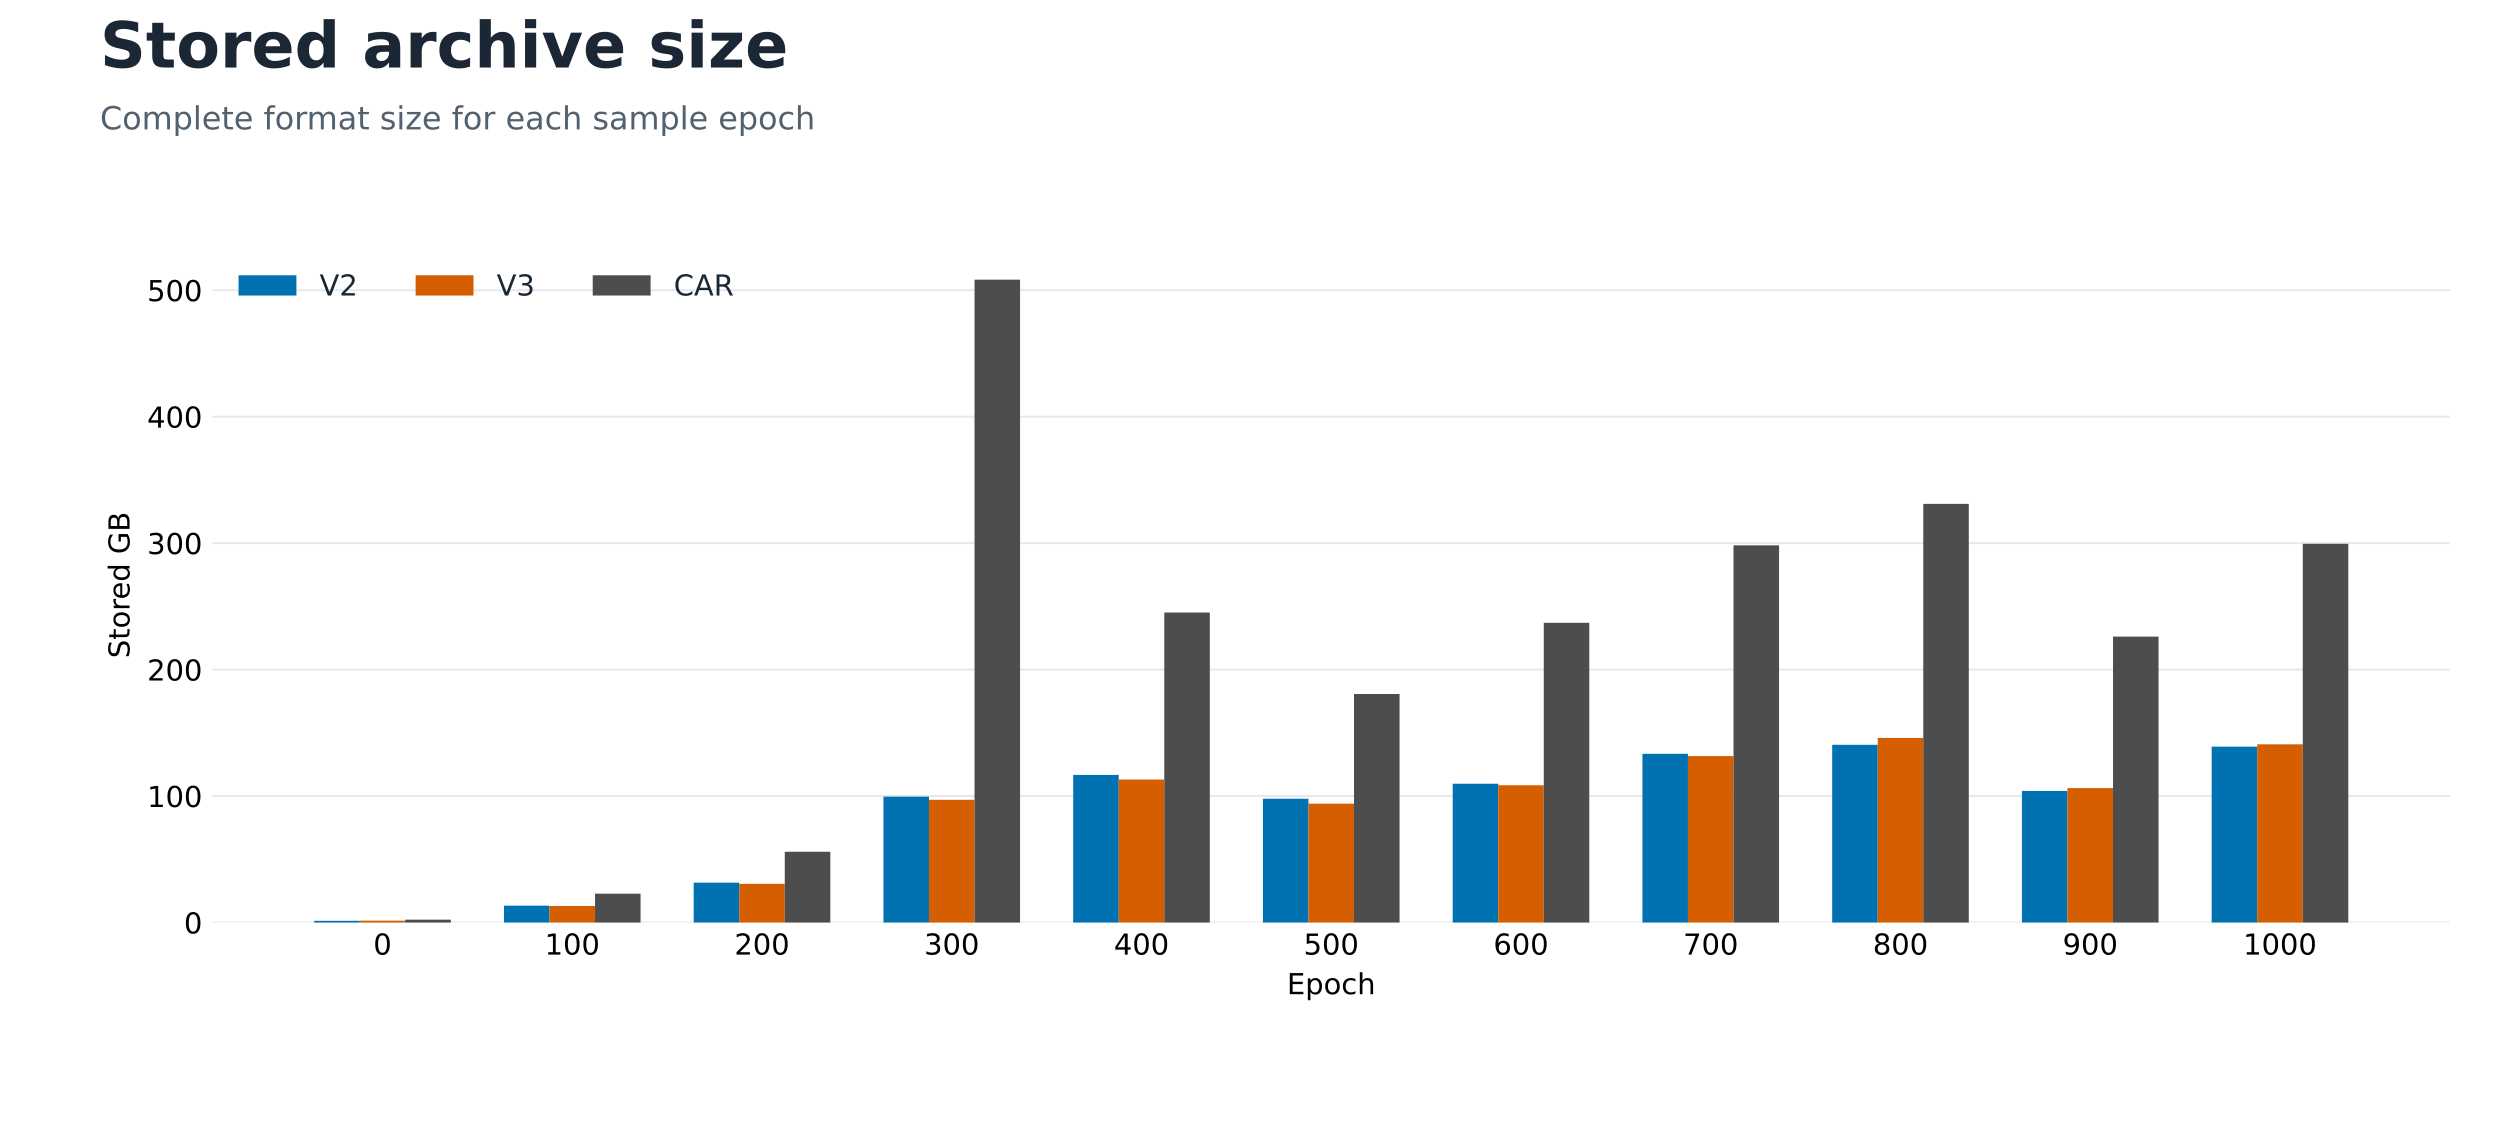
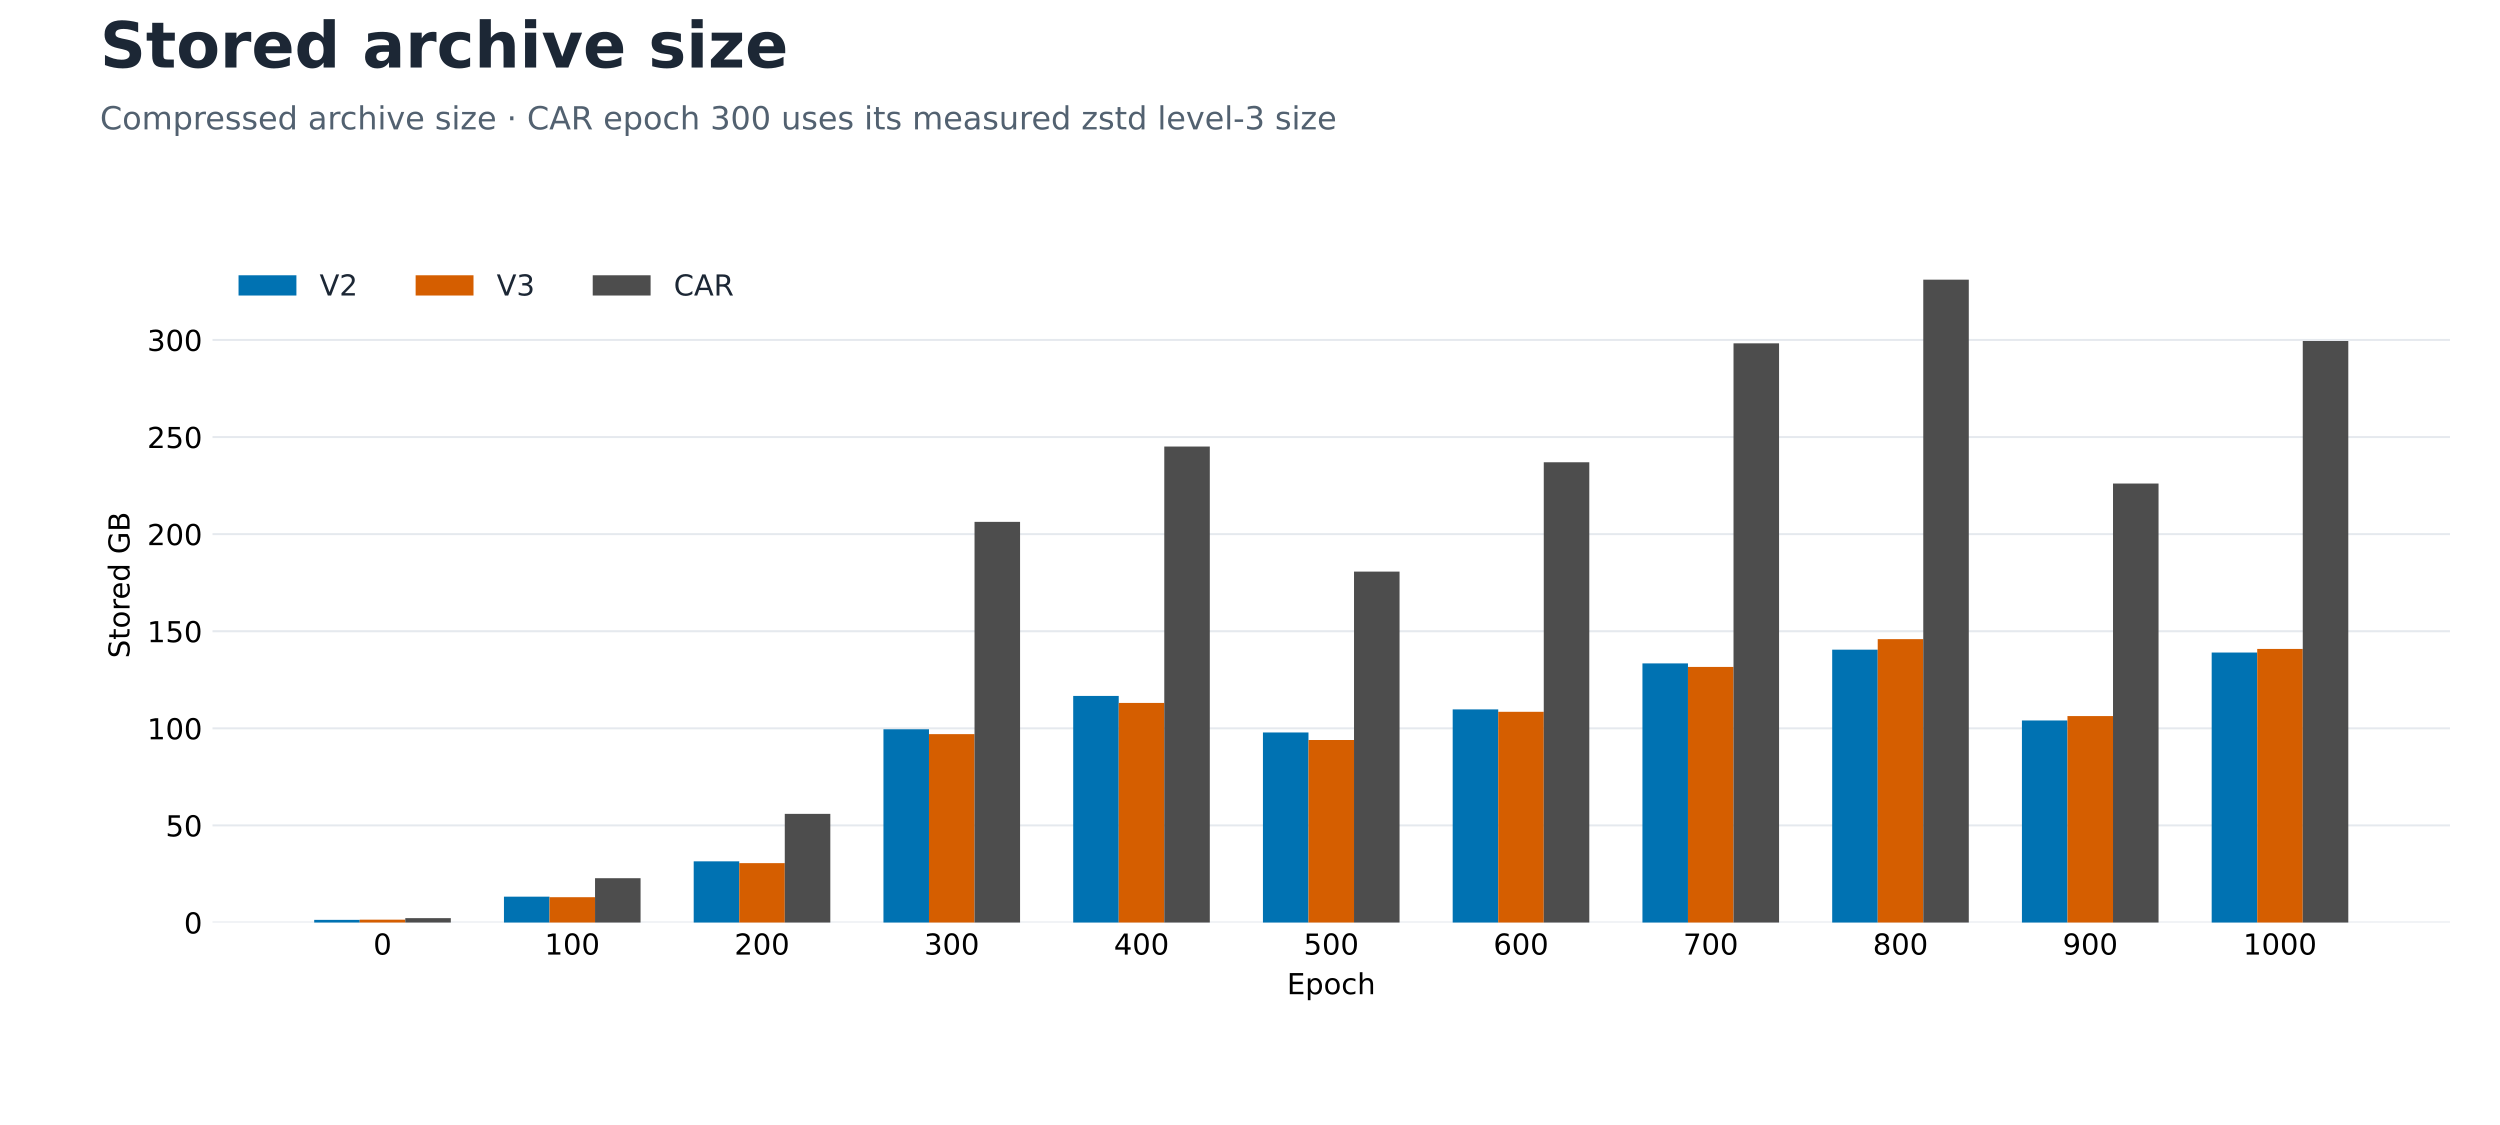
<svg xmlns="http://www.w3.org/2000/svg" width="864pt" height="388.8pt" viewBox="0 0 864 388.8" version="1.1">
  <defs>
    <style type="text/css">*{stroke-linejoin: round; stroke-linecap: butt}</style>
  </defs>
  <g id="figure_1">
    <g id="patch_1">
      <path d="M 0 388.8 L 864 388.8 L 864 0 L 0 0 z " style="fill: #ffffff" />
    </g>
    <g id="axes_1">
      <g id="patch_2">
        <path d="M 73.44 318.816 L 846.72 318.816 L 846.72 85.536 L 73.44 85.536 z " style="fill: #ffffff" />
      </g>
      <g id="matplotlib.axis_1">
        <g id="xtick_1">
          <g id="line2d_1" />
          <g id="text_1">
            <text style="font-size: 10px; font-family: 'DejaVu Sans'; text-anchor: middle" x="132.197" y="329.914" transform="rotate(-0 132.1967 329.9144)">0</text>
          </g>
        </g>
        <g id="xtick_2">
          <g id="line2d_2" />
          <g id="text_2">
            <text style="font-size: 10px; font-family: 'DejaVu Sans'; text-anchor: middle" x="197.773" y="329.914" transform="rotate(-0 197.7734 329.9144)">100</text>
          </g>
        </g>
        <g id="xtick_3">
          <g id="line2d_3" />
          <g id="text_3">
            <text style="font-size: 10px; font-family: 'DejaVu Sans'; text-anchor: middle" x="263.35" y="329.914" transform="rotate(-0 263.35 329.9144)">200</text>
          </g>
        </g>
        <g id="xtick_4">
          <g id="line2d_4" />
          <g id="text_4">
            <text style="font-size: 10px; font-family: 'DejaVu Sans'; text-anchor: middle" x="328.927" y="329.914" transform="rotate(-0 328.9267 329.9144)">300</text>
          </g>
        </g>
        <g id="xtick_5">
          <g id="line2d_5" />
          <g id="text_5">
            <text style="font-size: 10px; font-family: 'DejaVu Sans'; text-anchor: middle" x="394.503" y="329.914" transform="rotate(-0 394.5033 329.9144)">400</text>
          </g>
        </g>
        <g id="xtick_6">
          <g id="line2d_6" />
          <g id="text_6">
            <text style="font-size: 10px; font-family: 'DejaVu Sans'; text-anchor: middle" x="460.08" y="329.914" transform="rotate(-0 460.08 329.9144)">500</text>
          </g>
        </g>
        <g id="xtick_7">
          <g id="line2d_7" />
          <g id="text_7">
            <text style="font-size: 10px; font-family: 'DejaVu Sans'; text-anchor: middle" x="525.657" y="329.914" transform="rotate(-0 525.6567 329.9144)">600</text>
          </g>
        </g>
        <g id="xtick_8">
          <g id="line2d_8" />
          <g id="text_8">
            <text style="font-size: 10px; font-family: 'DejaVu Sans'; text-anchor: middle" x="591.233" y="329.914" transform="rotate(-0 591.2333 329.9144)">700</text>
          </g>
        </g>
        <g id="xtick_9">
          <g id="line2d_9" />
          <g id="text_9">
            <text style="font-size: 10px; font-family: 'DejaVu Sans'; text-anchor: middle" x="656.81" y="329.914" transform="rotate(-0 656.81 329.9144)">800</text>
          </g>
        </g>
        <g id="xtick_10">
          <g id="line2d_10" />
          <g id="text_10">
            <text style="font-size: 10px; font-family: 'DejaVu Sans'; text-anchor: middle" x="722.387" y="329.914" transform="rotate(-0 722.3866 329.9144)">900</text>
          </g>
        </g>
        <g id="xtick_11">
          <g id="line2d_11" />
          <g id="text_11">
            <text style="font-size: 10px; font-family: 'DejaVu Sans'; text-anchor: middle" x="787.963" y="329.914" transform="rotate(-0 787.9633 329.9144)">1000</text>
          </g>
        </g>
        <g id="text_12">
          <text style="font-size: 10px; font-family: 'DejaVu Sans'; text-anchor: middle" x="460.08" y="343.593" transform="rotate(-0 460.08 343.5926)">Epoch</text>
        </g>
      </g>
      <g id="matplotlib.axis_2">
        <g id="ytick_1">
          <g id="line2d_12">
            <path d="M 73.44 318.816 L 846.72 318.816 " clip-path="url(#p38960a52bc)" style="fill: none; stroke: #e5e9ee; stroke-width: 0.7; stroke-linecap: square" />
          </g>
          <g id="line2d_13" />
          <g id="text_13">
            <text style="font-size: 10px; font-family: 'DejaVu Sans'; text-anchor: end" x="69.94" y="322.615" transform="rotate(-0 69.94 322.6152)">0</text>
          </g>
        </g>
        <g id="ytick_2">
          <g id="line2d_14">
-             <path d="M 73.44 275.111 L 846.72 275.111 " clip-path="url(#p38960a52bc)" style="fill: none; stroke: #e5e9ee; stroke-width: 0.7; stroke-linecap: square" />
+             <path d="M 73.44 285.261 L 846.72 285.261 " clip-path="url(#p38960a52bc)" style="fill: none; stroke: #e5e9ee; stroke-width: 0.7; stroke-linecap: square" />
          </g>
          <g id="line2d_15" />
          <g id="text_14">
-             <text style="font-size: 10px; font-family: 'DejaVu Sans'; text-anchor: end" x="69.94" y="278.91" transform="rotate(-0 69.94 278.9102)">100</text>
+             <text style="font-size: 10px; font-family: 'DejaVu Sans'; text-anchor: end" x="69.94" y="289.061" transform="rotate(-0 69.94 289.0606)">50</text>
          </g>
        </g>
        <g id="ytick_3">
          <g id="line2d_16">
-             <path d="M 73.44 231.406 L 846.72 231.406 " clip-path="url(#p38960a52bc)" style="fill: none; stroke: #e5e9ee; stroke-width: 0.7; stroke-linecap: square" />
+             <path d="M 73.44 251.707 L 846.72 251.707 " clip-path="url(#p38960a52bc)" style="fill: none; stroke: #e5e9ee; stroke-width: 0.7; stroke-linecap: square" />
          </g>
          <g id="line2d_17" />
          <g id="text_15">
-             <text style="font-size: 10px; font-family: 'DejaVu Sans'; text-anchor: end" x="69.94" y="235.205" transform="rotate(-0 69.94 235.2052)">200</text>
+             <text style="font-size: 10px; font-family: 'DejaVu Sans'; text-anchor: end" x="69.94" y="255.506" transform="rotate(-0 69.94 255.5059)">100</text>
          </g>
        </g>
        <g id="ytick_4">
          <g id="line2d_18">
-             <path d="M 73.44 187.701 L 846.72 187.701 " clip-path="url(#p38960a52bc)" style="fill: none; stroke: #e5e9ee; stroke-width: 0.7; stroke-linecap: square" />
+             <path d="M 73.44 218.152 L 846.72 218.152 " clip-path="url(#p38960a52bc)" style="fill: none; stroke: #e5e9ee; stroke-width: 0.7; stroke-linecap: square" />
          </g>
          <g id="line2d_19" />
          <g id="text_16">
-             <text style="font-size: 10px; font-family: 'DejaVu Sans'; text-anchor: end" x="69.94" y="191.5" transform="rotate(-0 69.94 191.5002)">300</text>
+             <text style="font-size: 10px; font-family: 'DejaVu Sans'; text-anchor: end" x="69.94" y="221.951" transform="rotate(-0 69.94 221.9512)">150</text>
          </g>
        </g>
        <g id="ytick_5">
          <g id="line2d_20">
-             <path d="M 73.44 143.996 L 846.72 143.996 " clip-path="url(#p38960a52bc)" style="fill: none; stroke: #e5e9ee; stroke-width: 0.7; stroke-linecap: square" />
+             <path d="M 73.44 184.597 L 846.72 184.597 " clip-path="url(#p38960a52bc)" style="fill: none; stroke: #e5e9ee; stroke-width: 0.7; stroke-linecap: square" />
          </g>
          <g id="line2d_21" />
          <g id="text_17">
-             <text style="font-size: 10px; font-family: 'DejaVu Sans'; text-anchor: end" x="69.94" y="147.795" transform="rotate(-0 69.94 147.7951)">400</text>
+             <text style="font-size: 10px; font-family: 'DejaVu Sans'; text-anchor: end" x="69.94" y="188.397" transform="rotate(-0 69.94 188.3966)">200</text>
          </g>
        </g>
        <g id="ytick_6">
          <g id="line2d_22">
-             <path d="M 73.44 100.291 L 846.72 100.291 " clip-path="url(#p38960a52bc)" style="fill: none; stroke: #e5e9ee; stroke-width: 0.7; stroke-linecap: square" />
+             <path d="M 73.44 151.043 L 846.72 151.043 " clip-path="url(#p38960a52bc)" style="fill: none; stroke: #e5e9ee; stroke-width: 0.7; stroke-linecap: square" />
          </g>
          <g id="line2d_23" />
          <g id="text_18">
-             <text style="font-size: 10px; font-family: 'DejaVu Sans'; text-anchor: end" x="69.94" y="104.09" transform="rotate(-0 69.94 104.0901)">500</text>
-           </g>
-         </g>
-         <g id="text_19">
+             <text style="font-size: 10px; font-family: 'DejaVu Sans'; text-anchor: end" x="69.94" y="154.842" transform="rotate(-0 69.94 154.8419)">250</text>
+           </g>
+         </g>
+         <g id="ytick_7">
+           <g id="line2d_24">
+             <path d="M 73.44 117.488 L 846.72 117.488 " clip-path="url(#p38960a52bc)" style="fill: none; stroke: #e5e9ee; stroke-width: 0.7; stroke-linecap: square" />
+           </g>
+           <g id="line2d_25" />
+           <g id="text_19">
+             <text style="font-size: 10px; font-family: 'DejaVu Sans'; text-anchor: end" x="69.94" y="121.287" transform="rotate(-0 69.94 121.2873)">300</text>
+           </g>
+         </g>
+         <g id="text_20">
          <text style="font-size: 10px; font-family: 'DejaVu Sans'; text-anchor: middle" x="44.773" y="202.176" transform="rotate(-90 44.77281 202.176)">Stored GB</text>
        </g>
      </g>
      <g id="patch_3">
-         <path d="M 108.589 318.816 L 124.327 318.816 L 124.327 318.226 L 108.589 318.226 z " clip-path="url(#p38960a52bc)" style="fill: #0072b2" />
+         <path d="M 108.589 318.816 L 124.327 318.816 L 124.327 317.91 L 108.589 317.91 z " clip-path="url(#p38960a52bc)" style="fill: #0072b2" />
      </g>
      <g id="patch_4">
-         <path d="M 174.166 318.816 L 189.904 318.816 L 189.904 313.008 L 174.166 313.008 z " clip-path="url(#p38960a52bc)" style="fill: #0072b2" />
+         <path d="M 174.166 318.816 L 189.904 318.816 L 189.904 309.897 L 174.166 309.897 z " clip-path="url(#p38960a52bc)" style="fill: #0072b2" />
      </g>
      <g id="patch_5">
-         <path d="M 239.742 318.816 L 255.481 318.816 L 255.481 305.042 L 239.742 305.042 z " clip-path="url(#p38960a52bc)" style="fill: #0072b2" />
+         <path d="M 239.742 318.816 L 255.481 318.816 L 255.481 297.667 L 239.742 297.667 z " clip-path="url(#p38960a52bc)" style="fill: #0072b2" />
      </g>
      <g id="patch_6">
-         <path d="M 305.319 318.816 L 321.057 318.816 L 321.057 275.328 L 305.319 275.328 z " clip-path="url(#p38960a52bc)" style="fill: #0072b2" />
+         <path d="M 305.319 318.816 L 321.057 318.816 L 321.057 252.04 L 305.319 252.04 z " clip-path="url(#p38960a52bc)" style="fill: #0072b2" />
      </g>
      <g id="patch_7">
-         <path d="M 370.896 318.816 L 386.634 318.816 L 386.634 267.816 L 370.896 267.816 z " clip-path="url(#p38960a52bc)" style="fill: #0072b2" />
+         <path d="M 370.896 318.816 L 386.634 318.816 L 386.634 240.504 L 370.896 240.504 z " clip-path="url(#p38960a52bc)" style="fill: #0072b2" />
      </g>
      <g id="patch_8">
-         <path d="M 436.472 318.816 L 452.211 318.816 L 452.211 276.043 L 436.472 276.043 z " clip-path="url(#p38960a52bc)" style="fill: #0072b2" />
+         <path d="M 436.472 318.816 L 452.211 318.816 L 452.211 253.137 L 436.472 253.137 z " clip-path="url(#p38960a52bc)" style="fill: #0072b2" />
      </g>
      <g id="patch_9">
-         <path d="M 502.049 318.816 L 517.787 318.816 L 517.787 270.85 L 502.049 270.85 z " clip-path="url(#p38960a52bc)" style="fill: #0072b2" />
+         <path d="M 502.049 318.816 L 517.787 318.816 L 517.787 245.164 L 502.049 245.164 z " clip-path="url(#p38960a52bc)" style="fill: #0072b2" />
      </g>
      <g id="patch_10">
-         <path d="M 567.626 318.816 L 583.364 318.816 L 583.364 260.505 L 567.626 260.505 z " clip-path="url(#p38960a52bc)" style="fill: #0072b2" />
+         <path d="M 567.626 318.816 L 583.364 318.816 L 583.364 229.278 L 567.626 229.278 z " clip-path="url(#p38960a52bc)" style="fill: #0072b2" />
      </g>
      <g id="patch_11">
-         <path d="M 633.202 318.816 L 648.941 318.816 L 648.941 257.412 L 633.202 257.412 z " clip-path="url(#p38960a52bc)" style="fill: #0072b2" />
+         <path d="M 633.202 318.816 L 648.941 318.816 L 648.941 224.53 L 633.202 224.53 z " clip-path="url(#p38960a52bc)" style="fill: #0072b2" />
      </g>
      <g id="patch_12">
-         <path d="M 698.779 318.816 L 714.517 318.816 L 714.517 273.341 L 698.779 273.341 z " clip-path="url(#p38960a52bc)" style="fill: #0072b2" />
+         <path d="M 698.779 318.816 L 714.517 318.816 L 714.517 248.99 L 698.779 248.99 z " clip-path="url(#p38960a52bc)" style="fill: #0072b2" />
      </g>
      <g id="patch_13">
-         <path d="M 764.356 318.816 L 780.094 318.816 L 780.094 258.049 L 764.356 258.049 z " clip-path="url(#p38960a52bc)" style="fill: #0072b2" />
+         <path d="M 764.356 318.816 L 780.094 318.816 L 780.094 225.508 L 764.356 225.508 z " clip-path="url(#p38960a52bc)" style="fill: #0072b2" />
      </g>
      <g id="patch_14">
-         <path d="M 124.327 318.816 L 140.066 318.816 L 140.066 318.175 L 124.327 318.175 z " clip-path="url(#p38960a52bc)" style="fill: #d55e00" />
+         <path d="M 124.327 318.816 L 140.066 318.816 L 140.066 317.832 L 124.327 317.832 z " clip-path="url(#p38960a52bc)" style="fill: #d55e00" />
      </g>
      <g id="patch_15">
-         <path d="M 189.904 318.816 L 205.643 318.816 L 205.643 313.115 L 189.904 313.115 z " clip-path="url(#p38960a52bc)" style="fill: #d55e00" />
+         <path d="M 189.904 318.816 L 205.643 318.816 L 205.643 310.062 L 189.904 310.062 z " clip-path="url(#p38960a52bc)" style="fill: #d55e00" />
      </g>
      <g id="patch_16">
-         <path d="M 255.481 318.816 L 271.219 318.816 L 271.219 305.458 L 255.481 305.458 z " clip-path="url(#p38960a52bc)" style="fill: #d55e00" />
+         <path d="M 255.481 318.816 L 271.219 318.816 L 271.219 298.305 L 255.481 298.305 z " clip-path="url(#p38960a52bc)" style="fill: #d55e00" />
      </g>
      <g id="patch_17">
-         <path d="M 321.057 318.816 L 336.796 318.816 L 336.796 276.421 L 321.057 276.421 z " clip-path="url(#p38960a52bc)" style="fill: #d55e00" />
+         <path d="M 321.057 318.816 L 336.796 318.816 L 336.796 253.718 L 321.057 253.718 z " clip-path="url(#p38960a52bc)" style="fill: #d55e00" />
      </g>
      <g id="patch_18">
-         <path d="M 386.634 318.816 L 402.373 318.816 L 402.373 269.395 L 386.634 269.395 z " clip-path="url(#p38960a52bc)" style="fill: #d55e00" />
+         <path d="M 386.634 318.816 L 402.373 318.816 L 402.373 242.929 L 386.634 242.929 z " clip-path="url(#p38960a52bc)" style="fill: #d55e00" />
      </g>
      <g id="patch_19">
-         <path d="M 452.211 318.816 L 467.949 318.816 L 467.949 277.743 L 452.211 277.743 z " clip-path="url(#p38960a52bc)" style="fill: #d55e00" />
+         <path d="M 452.211 318.816 L 467.949 318.816 L 467.949 255.749 L 452.211 255.749 z " clip-path="url(#p38960a52bc)" style="fill: #d55e00" />
      </g>
      <g id="patch_20">
-         <path d="M 517.787 318.816 L 533.526 318.816 L 533.526 271.394 L 517.787 271.394 z " clip-path="url(#p38960a52bc)" style="fill: #d55e00" />
+         <path d="M 517.787 318.816 L 533.526 318.816 L 533.526 245.999 L 517.787 245.999 z " clip-path="url(#p38960a52bc)" style="fill: #d55e00" />
      </g>
      <g id="patch_21">
-         <path d="M 583.364 318.816 L 599.103 318.816 L 599.103 261.3 L 583.364 261.3 z " clip-path="url(#p38960a52bc)" style="fill: #d55e00" />
+         <path d="M 583.364 318.816 L 599.103 318.816 L 599.103 230.499 L 583.364 230.499 z " clip-path="url(#p38960a52bc)" style="fill: #d55e00" />
      </g>
      <g id="patch_22">
-         <path d="M 648.941 318.816 L 664.679 318.816 L 664.679 255.041 L 648.941 255.041 z " clip-path="url(#p38960a52bc)" style="fill: #d55e00" />
+         <path d="M 648.941 318.816 L 664.679 318.816 L 664.679 220.889 L 648.941 220.889 z " clip-path="url(#p38960a52bc)" style="fill: #d55e00" />
      </g>
      <g id="patch_23">
-         <path d="M 714.517 318.816 L 730.256 318.816 L 730.256 272.348 L 714.517 272.348 z " clip-path="url(#p38960a52bc)" style="fill: #d55e00" />
+         <path d="M 714.517 318.816 L 730.256 318.816 L 730.256 247.464 L 714.517 247.464 z " clip-path="url(#p38960a52bc)" style="fill: #d55e00" />
      </g>
      <g id="patch_24">
-         <path d="M 780.094 318.816 L 795.833 318.816 L 795.833 257.24 L 780.094 257.24 z " clip-path="url(#p38960a52bc)" style="fill: #d55e00" />
+         <path d="M 780.094 318.816 L 795.833 318.816 L 795.833 224.266 L 780.094 224.266 z " clip-path="url(#p38960a52bc)" style="fill: #d55e00" />
      </g>
      <g id="patch_25">
-         <path d="M 140.066 318.816 L 155.804 318.816 L 155.804 317.837 L 140.066 317.837 z " clip-path="url(#p38960a52bc)" style="fill: #4d4d4d" />
+         <path d="M 140.066 318.816 L 155.804 318.816 L 155.804 317.313 L 140.066 317.313 z " clip-path="url(#p38960a52bc)" style="fill: #4d4d4d" />
      </g>
      <g id="patch_26">
-         <path d="M 205.643 318.816 L 221.381 318.816 L 221.381 308.844 L 205.643 308.844 z " clip-path="url(#p38960a52bc)" style="fill: #4d4d4d" />
+         <path d="M 205.643 318.816 L 221.381 318.816 L 221.381 303.504 L 205.643 303.504 z " clip-path="url(#p38960a52bc)" style="fill: #4d4d4d" />
      </g>
      <g id="patch_27">
-         <path d="M 271.219 318.816 L 286.958 318.816 L 286.958 294.365 L 271.219 294.365 z " clip-path="url(#p38960a52bc)" style="fill: #4d4d4d" />
+         <path d="M 271.219 318.816 L 286.958 318.816 L 286.958 281.272 L 271.219 281.272 z " clip-path="url(#p38960a52bc)" style="fill: #4d4d4d" />
      </g>
      <g id="patch_28">
-         <path d="M 336.796 318.816 L 352.534 318.816 L 352.534 96.645 L 336.796 96.645 z " clip-path="url(#p38960a52bc)" style="fill: #4d4d4d" />
+         <path d="M 336.796 318.816 L 352.534 318.816 L 352.534 180.352 L 336.796 180.352 z " clip-path="url(#p38960a52bc)" style="fill: #4d4d4d" />
      </g>
      <g id="patch_29">
-         <path d="M 402.373 318.816 L 418.111 318.816 L 418.111 211.685 L 402.373 211.685 z " clip-path="url(#p38960a52bc)" style="fill: #4d4d4d" />
+         <path d="M 402.373 318.816 L 418.111 318.816 L 418.111 154.315 L 402.373 154.315 z " clip-path="url(#p38960a52bc)" style="fill: #4d4d4d" />
      </g>
      <g id="patch_30">
-         <path d="M 467.949 318.816 L 483.688 318.816 L 483.688 239.842 L 467.949 239.842 z " clip-path="url(#p38960a52bc)" style="fill: #4d4d4d" />
+         <path d="M 467.949 318.816 L 483.688 318.816 L 483.688 197.552 L 467.949 197.552 z " clip-path="url(#p38960a52bc)" style="fill: #4d4d4d" />
      </g>
      <g id="patch_31">
-         <path d="M 533.526 318.816 L 549.264 318.816 L 549.264 215.233 L 533.526 215.233 z " clip-path="url(#p38960a52bc)" style="fill: #4d4d4d" />
+         <path d="M 533.526 318.816 L 549.264 318.816 L 549.264 159.764 L 533.526 159.764 z " clip-path="url(#p38960a52bc)" style="fill: #4d4d4d" />
      </g>
      <g id="patch_32">
-         <path d="M 599.103 318.816 L 614.841 318.816 L 614.841 188.466 L 599.103 188.466 z " clip-path="url(#p38960a52bc)" style="fill: #4d4d4d" />
+         <path d="M 599.103 318.816 L 614.841 318.816 L 614.841 118.662 L 599.103 118.662 z " clip-path="url(#p38960a52bc)" style="fill: #4d4d4d" />
      </g>
      <g id="patch_33">
-         <path d="M 664.679 318.816 L 680.418 318.816 L 680.418 174.127 L 664.679 174.127 z " clip-path="url(#p38960a52bc)" style="fill: #4d4d4d" />
+         <path d="M 664.679 318.816 L 680.418 318.816 L 680.418 96.645 L 664.679 96.645 z " clip-path="url(#p38960a52bc)" style="fill: #4d4d4d" />
      </g>
      <g id="patch_34">
-         <path d="M 730.256 318.816 L 745.994 318.816 L 745.994 220.01 L 730.256 220.01 z " clip-path="url(#p38960a52bc)" style="fill: #4d4d4d" />
+         <path d="M 730.256 318.816 L 745.994 318.816 L 745.994 167.099 L 730.256 167.099 z " clip-path="url(#p38960a52bc)" style="fill: #4d4d4d" />
      </g>
      <g id="patch_35">
-         <path d="M 795.833 318.816 L 811.571 318.816 L 811.571 187.944 L 795.833 187.944 z " clip-path="url(#p38960a52bc)" style="fill: #4d4d4d" />
+         <path d="M 795.833 318.816 L 811.571 318.816 L 811.571 117.861 L 795.833 117.861 z " clip-path="url(#p38960a52bc)" style="fill: #4d4d4d" />
      </g>
      <g id="legend_1">
        <g id="patch_36">
          <path d="M 82.44 102.134 L 102.44 102.134 L 102.44 95.134 L 82.44 95.134 z " style="fill: #0072b2" />
        </g>
-         <g id="text_20">
+         <g id="text_21">
          <text style="font-size: 10px; font-family: 'DejaVu Sans'; text-anchor: start; fill: #1c2735" x="110.44" y="102.134" transform="rotate(-0 110.44 102.1344)">V2</text>
        </g>
        <g id="patch_37">
          <path d="M 143.643 102.134 L 163.643 102.134 L 163.643 95.134 L 143.643 95.134 z " style="fill: #d55e00" />
        </g>
-         <g id="text_21">
+         <g id="text_22">
          <text style="font-size: 10px; font-family: 'DejaVu Sans'; text-anchor: start; fill: #1c2735" x="171.643" y="102.134" transform="rotate(-0 171.6431 102.1344)">V3</text>
        </g>
        <g id="patch_38">
          <path d="M 204.846 102.134 L 224.846 102.134 L 224.846 95.134 L 204.846 95.134 z " style="fill: #4d4d4d" />
        </g>
-         <g id="text_22">
+         <g id="text_23">
          <text style="font-size: 10px; font-family: 'DejaVu Sans'; text-anchor: start; fill: #1c2735" x="232.846" y="102.134" transform="rotate(-0 232.8462 102.1344)">CAR</text>
        </g>
      </g>
    </g>
-     <g id="text_23">
+     <g id="text_24">
      <text style="font-weight: 700; font-size: 22px; font-family: 'DejaVu Sans'; text-anchor: start; fill: #1c2735" x="34.56" y="23.328" transform="rotate(-0 34.56 23.328)">Stored archive size</text>
    </g>
-     <g id="text_24">
-       <text style="font-size: 11px; font-family: 'DejaVu Sans'; text-anchor: start; fill: #526170" x="34.56" y="44.712" transform="rotate(-0 34.56 44.712)">Complete format size for each sample epoch</text>
+     <g id="text_25">
+       <text style="font-size: 11px; font-family: 'DejaVu Sans'; text-anchor: start; fill: #526170" x="34.56" y="44.712" transform="rotate(-0 34.56 44.712)">Compressed archive size · CAR epoch 300 uses its measured zstd level-3 size</text>
    </g>
  </g>
  <defs>
    <clipPath id="p38960a52bc">
      <rect x="73.44" y="85.536" width="773.28" height="233.28" />
    </clipPath>
  </defs>
</svg>
